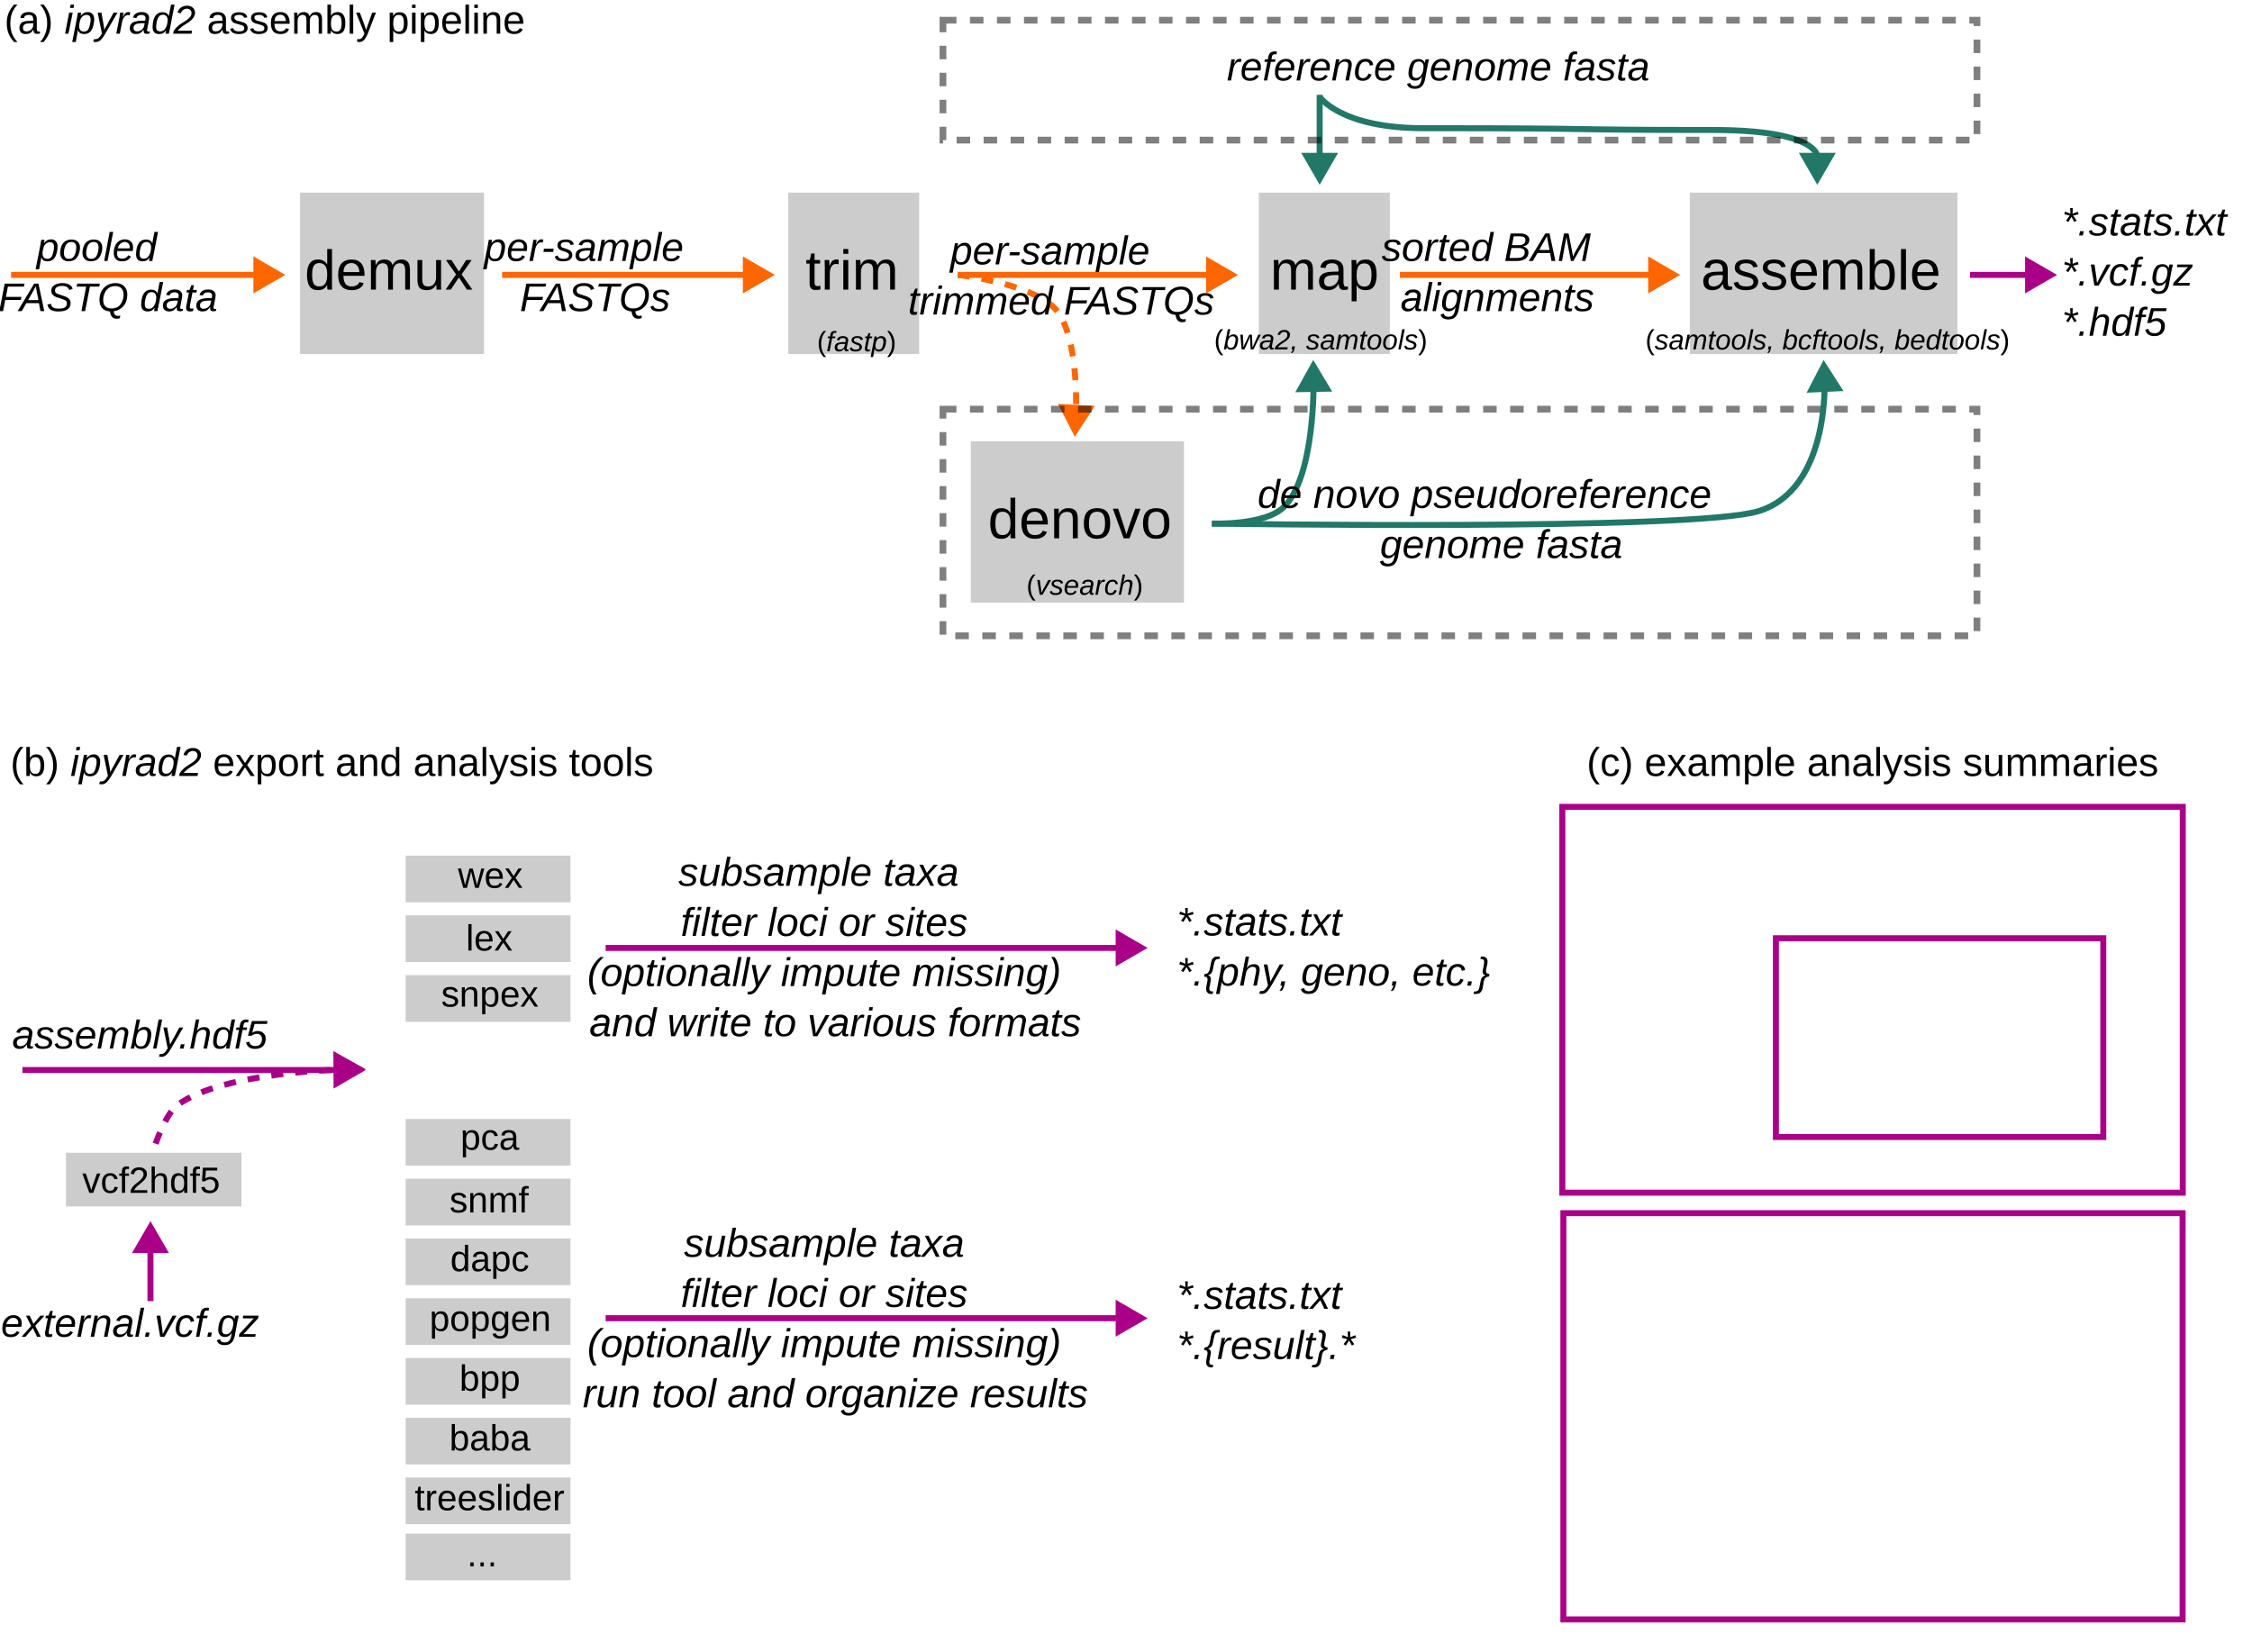
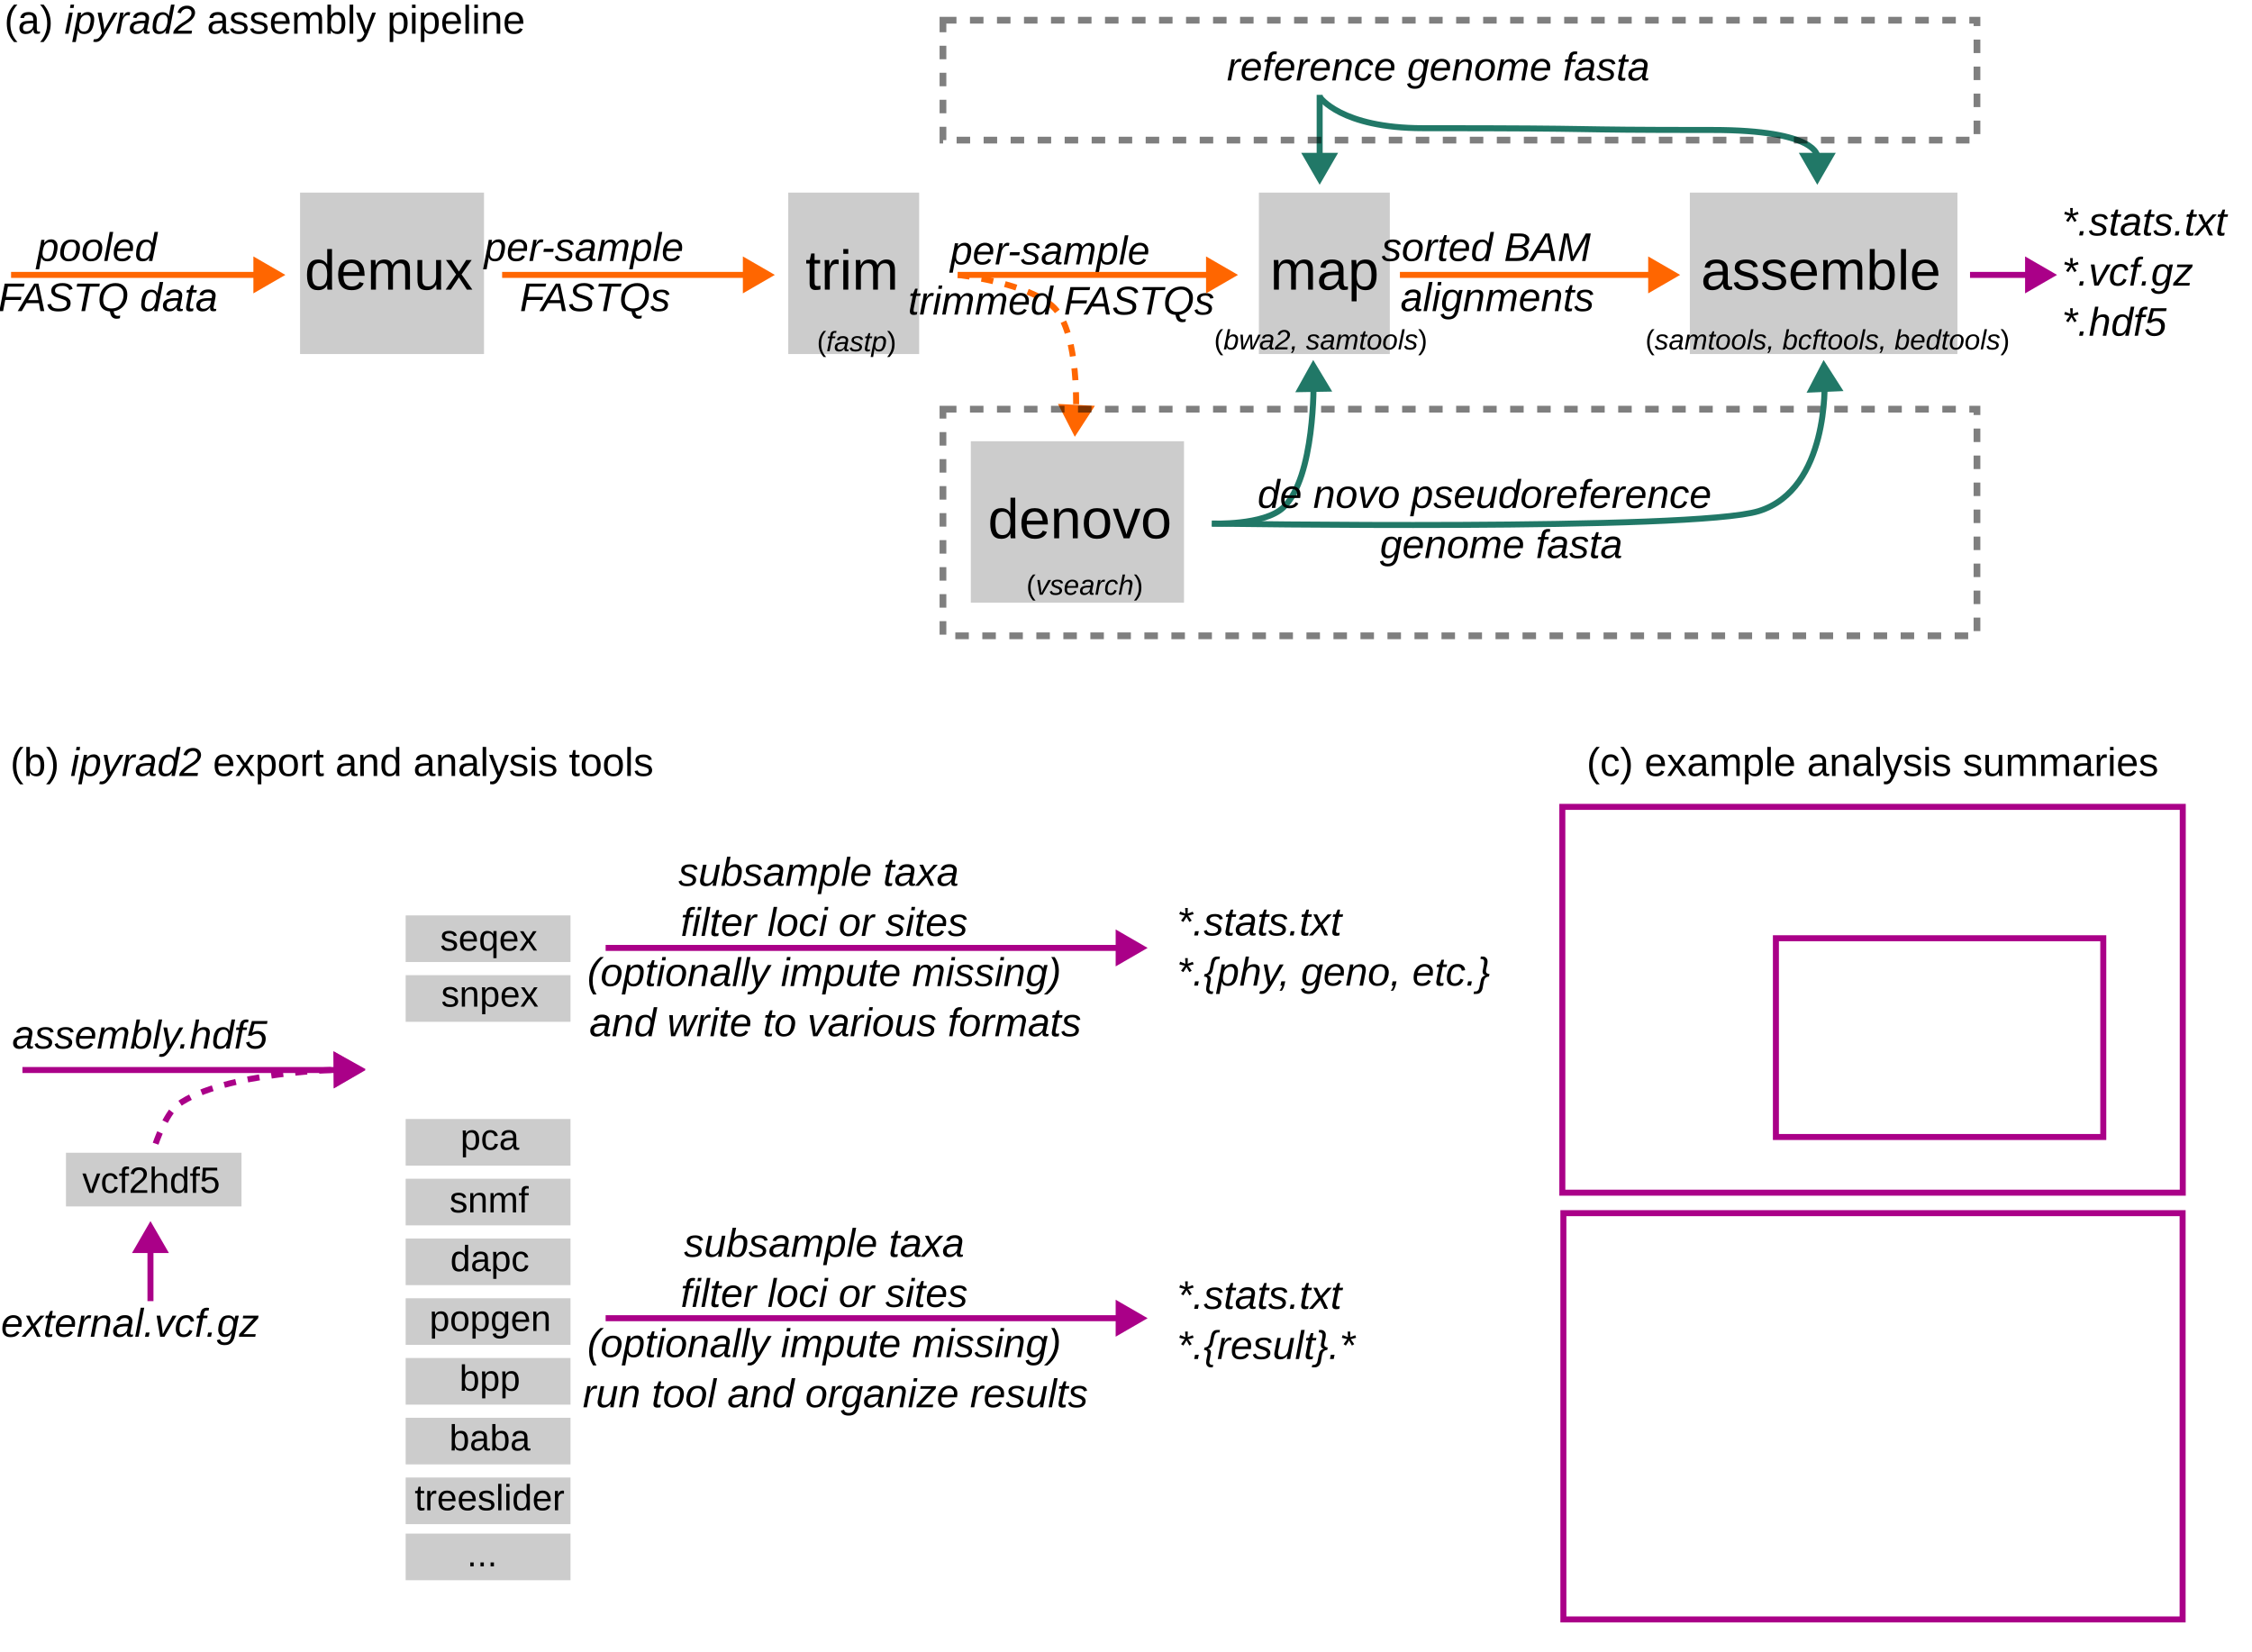
<svg xmlns="http://www.w3.org/2000/svg" width="750" height="550" viewBox="0 0 198.438 145.521" version="1.1" id="svg1">
  <defs id="defs1">
    <marker style="overflow:visible" id="Triangle" refX="0" refY="0" orient="auto-start-reverse" markerWidth="1" markerHeight="1" viewBox="0 0 1 1" preserveAspectRatio="xMidYMid">
      <path transform="scale(0.5)" style="fill:context-stroke;fill-rule:evenodd;stroke:context-stroke;stroke-width:1pt" d="M 5.77,0 -2.88,5 V -5 Z" id="path135" />
    </marker>
  </defs>
  <g id="layer1">
    <rect style="fill:#cccccc;stroke:none;stroke-width:0.061" id="rect12" width="16.206" height="14.225" x="26.442" y="16.972" />
    <text xml:space="preserve" style="font-size:4.939px;font-family:Arial;-inkscape-font-specification:Arial;text-align:start;writing-mode:lr-tb;direction:ltr;text-anchor:start;fill:none;stroke:#000000;stroke-width:0.08" x="26.846" y="25.522" id="text13">
      <tspan id="tspan13" style="font-size:4.939px;fill:#000000;stroke:none;stroke-width:0.08" x="26.846" y="25.522">demux</tspan>
    </text>
    <text xml:space="preserve" style="font-size:3.528px;font-family:Arial;-inkscape-font-specification:Arial;text-align:start;writing-mode:lr-tb;direction:ltr;text-anchor:start;fill:#000000;stroke:#000000;stroke-width:0.794;stroke-dasharray:none" x="11.959" y="22.994" id="text14">
      <tspan id="tspan14" style="font-style:italic;font-size:3.528px;text-align:center;text-anchor:middle;stroke:none;stroke-width:0.794" x="11.959" y="22.994">pooled</tspan>
      <tspan style="font-style:italic;font-size:3.528px;text-align:center;text-anchor:middle;stroke:none;stroke-width:0.794" x="11.959" y="27.412" id="tspan17">FASTQ data</tspan>
    </text>
    <path style="opacity:1;fill:#000000;stroke:#ff6600;stroke-width:0.529;stroke-dasharray:none;marker-end:url(#Triangle)" d="M 0.975,24.224 H 23.266" id="path14" />
    <text xml:space="preserve" style="font-size:3.528px;font-family:Arial;-inkscape-font-specification:Arial;text-align:start;writing-mode:lr-tb;direction:ltr;text-anchor:start;fill:#000000;stroke:#000000;stroke-width:0.794;stroke-dasharray:none" x="54.885" y="22.994" id="text15">
      <tspan id="tspan15" style="font-style:italic;font-size:3.528px;text-align:center;text-anchor:middle;stroke:none;stroke-width:0.794" x="54.885" y="22.994">per-sample</tspan>
      <tspan style="font-style:italic;font-size:3.528px;text-align:center;text-anchor:middle;stroke:none;stroke-width:0.794" x="54.885" y="27.412" id="tspan16">FASTQs</tspan>
    </text>
    <path style="opacity:1;fill:#000000;stroke:#ff6600;stroke-width:0.529;stroke-dasharray:none;marker-end:url(#Triangle)" d="M 44.245,24.224 H 66.397" id="path17" />
    <rect style="fill:#cccccc;stroke:none;stroke-width:0.051" id="rect17" width="11.534" height="14.225" x="69.458" y="16.972" />
    <text xml:space="preserve" style="font-size:4.939px;font-family:Arial;-inkscape-font-specification:Arial;text-align:start;writing-mode:lr-tb;direction:ltr;text-anchor:start;fill:none;stroke:#000000;stroke-width:0.08" x="70.966" y="25.522" id="text18">
      <tspan id="tspan18" style="font-size:4.939px;fill:#000000;stroke:none;stroke-width:0.08" x="70.966" y="25.522">trim</tspan>
    </text>
    <path style="opacity:1;fill:none;stroke:#ff6600;stroke-width:0.529;stroke-dasharray:1.058,1.058;marker-end:url(#Triangle);stroke-dashoffset:0" d="m 84.395,24.224 c 0,0 6.264,0.695 8.472,2.873 2.304,2.274 1.936,9.517 1.936,9.517" id="path23" />
    <text xml:space="preserve" style="font-size:3.528px;font-family:Arial;-inkscape-font-specification:Arial;text-align:start;writing-mode:lr-tb;direction:ltr;text-anchor:start;fill:#000000;stroke:#000000;stroke-width:0.794;stroke-dasharray:none" x="95.959" y="23.297" id="text20">
      <tspan id="tspan19" style="font-style:italic;font-size:3.528px;text-align:center;text-anchor:middle;stroke:none;stroke-width:0.794" x="95.959" y="23.297">per-sample</tspan>
      <tspan style="font-style:italic;font-size:3.528px;text-align:center;text-anchor:middle;stroke:none;stroke-width:0.794" x="95.959" y="27.716" id="tspan20">trimmed FASTQs</tspan>
    </text>
    <path style="opacity:1;fill:#000000;stroke:#ff6600;stroke-width:0.529;stroke-dasharray:none;marker-end:url(#Triangle)" d="M 84.395,24.224 H 107.21" id="path20" />
    <rect style="fill:#cccccc;stroke:none;stroke-width:0.065" id="rect21" width="18.784" height="14.225" x="85.545" y="38.883" />
    <text xml:space="preserve" style="font-size:4.939px;font-family:Arial;-inkscape-font-specification:Arial;text-align:start;writing-mode:lr-tb;direction:ltr;text-anchor:start;fill:none;stroke:#000000;stroke-width:0.08" x="87.053" y="47.433" id="text22">
      <tspan id="tspan22" style="font-size:4.939px;fill:#000000;stroke:none;stroke-width:0.08" x="87.053" y="47.433">denovo</tspan>
    </text>
    <rect style="fill:#cccccc;stroke:none;stroke-width:0.051" id="rect22" width="11.534" height="14.225" x="110.93" y="16.972" />
    <text xml:space="preserve" style="font-size:4.939px;font-family:Arial;-inkscape-font-specification:Arial;text-align:start;writing-mode:lr-tb;direction:ltr;text-anchor:start;fill:none;stroke:#000000;stroke-width:0.08" x="111.91" y="25.522" id="text23">
      <tspan id="tspan23" style="font-size:4.939px;fill:#000000;stroke:none;stroke-width:0.08" x="111.91" y="25.522">map</tspan>
    </text>
    <path style="opacity:1;fill:none;stroke:#217867;stroke-width:0.529;stroke-dasharray:none;marker-end:url(#Triangle)" d="m 106.789,46.135 c 0,0 4.597,0.189 6.298,-1.42 2.808,-2.655 2.661,-11.118 2.661,-11.118" id="path25" />
    <text xml:space="preserve" style="font-size:3.528px;font-family:Arial;-inkscape-font-specification:Arial;text-align:start;writing-mode:lr-tb;direction:ltr;text-anchor:start;fill:#000000;stroke:#000000;stroke-width:0.794;stroke-dasharray:none" x="134.734" y="44.757" id="text25">
      <tspan style="font-style:italic;font-size:3.528px;text-align:center;text-anchor:middle;stroke:none;stroke-width:0.794" x="134.734" y="44.757" id="tspan27">de novo pseudoreference </tspan>
      <tspan style="font-style:italic;font-size:3.528px;text-align:center;text-anchor:middle;stroke:none;stroke-width:0.794" x="134.734" y="49.175" id="tspan32">genome fasta</tspan>
    </text>
    <rect style="opacity:0.5;fill:none;stroke:#000000;stroke-width:0.595;stroke-dasharray:1.19, 1.19;stroke-dashoffset:0" id="rect27" width="91.114" height="19.971" x="83.09" y="36.056" />
    <path style="opacity:1;fill:#000000;stroke:#217867;stroke-width:0.529;stroke-dasharray:none;marker-end:url(#Triangle)" d="M 116.284,8.358 V 14.403" id="path27" />
    <text xml:space="preserve" style="font-size:3.528px;font-family:Arial;-inkscape-font-specification:Arial;text-align:start;writing-mode:lr-tb;direction:ltr;text-anchor:start;fill:#000000;stroke:#000000;stroke-width:0.794;stroke-dasharray:none" x="129.184" y="7.089" id="text30">
      <tspan style="font-style:italic;font-size:3.528px;text-align:center;text-anchor:middle;stroke:none;stroke-width:0.794" x="129.184" y="7.089" id="tspan30">reference genome fasta</tspan>
    </text>
    <path style="opacity:1;fill:#000000;stroke:#ff6600;stroke-width:0.529;stroke-dasharray:none;marker-end:url(#Triangle)" d="m 123.355,24.224 h 22.815" id="path33" />
    <text xml:space="preserve" style="font-size:3.528px;font-family:Arial;-inkscape-font-specification:Arial;text-align:start;writing-mode:lr-tb;direction:ltr;text-anchor:start;fill:#000000;stroke:#000000;stroke-width:0.794;stroke-dasharray:none" x="134.391" y="22.994" id="text34">
      <tspan style="font-style:italic;font-size:3.528px;text-align:center;text-anchor:middle;stroke:none;stroke-width:0.794" x="134.391" y="22.994" id="tspan34">sorted BAM</tspan>
      <tspan style="font-style:italic;font-size:3.528px;text-align:center;text-anchor:middle;stroke:none;stroke-width:0.794" x="134.391" y="27.412" id="tspan35">alignments</tspan>
    </text>
    <rect style="fill:#cccccc;stroke:none;stroke-width:0.051" id="rect35" width="23.579" height="14.225" x="148.903" y="16.972" />
    <text xml:space="preserve" style="font-size:4.939px;font-family:Arial;-inkscape-font-specification:Arial;text-align:start;writing-mode:lr-tb;direction:ltr;text-anchor:start;fill:none;stroke:#000000;stroke-width:0.08" x="149.882" y="25.522" id="text36">
      <tspan id="tspan36" style="font-size:4.939px;fill:#000000;stroke:none;stroke-width:0.08" x="149.882" y="25.522">assemble</tspan>
    </text>
    <path style="opacity:1;fill:none;stroke:#217867;stroke-width:0.529;stroke-dasharray:none;marker-end:url(#Triangle)" d="m 106.789,46.135 c 0,0 42.446,0.681 48.188,-1.098 6.22,-1.927 5.796,-11.44 5.796,-11.44" id="path38" />
    <path style="opacity:1;fill:none;stroke:#217867;stroke-width:0.529;stroke-dasharray:none;marker-end:url(#Triangle)" d="m 116.284,8.536 c 0,0 1.842,2.76 9.111,2.76 17.459,0 11.095,0.157 25.507,0.157 9.287,0 9.232,2.317 9.232,2.317 v 0.634" id="path39" />
    <path style="opacity:1;fill:#000000;stroke:#aa0088;stroke-width:0.529;stroke-dasharray:none;marker-end:url(#Triangle)" d="m 173.591,24.224 h 5.79" id="path40" />
    <text xml:space="preserve" style="font-size:3.528px;font-family:Arial;-inkscape-font-specification:Arial;text-align:start;writing-mode:lr-tb;direction:ltr;text-anchor:start;fill:#000000;stroke:#000000;stroke-width:0.794;stroke-dasharray:none" x="181.692" y="20.749" id="text41">
      <tspan style="font-style:italic;font-size:3.528px;text-align:start;text-anchor:start;stroke:none;stroke-width:0.794" x="181.692" y="20.749" id="tspan42">*.stats.txt</tspan>
      <tspan style="font-style:italic;font-size:3.528px;text-align:start;text-anchor:start;stroke:none;stroke-width:0.794" x="181.692" y="25.167" id="tspan44">*.vcf.gz</tspan>
      <tspan style="font-style:italic;font-size:3.528px;text-align:start;text-anchor:start;stroke:none;stroke-width:0.794" x="181.692" y="29.585" id="tspan43">*.hdf5</tspan>
    </text>
    <text xml:space="preserve" style="font-size:3.528px;font-family:Arial;-inkscape-font-specification:Arial;text-align:start;writing-mode:lr-tb;direction:ltr;text-anchor:start;opacity:1;fill:none;stroke:#1a1a1a;stroke-width:0.529;stroke-dasharray:1.309, 1.309;stroke-dashoffset:0" x="0.38" y="2.967" id="text45">
      <tspan id="tspan45" style="fill:#000000;stroke:none;stroke-width:0.529" x="0.38" y="2.967">(a) <tspan style="font-style:italic" id="tspan46">ipyrad2</tspan> assembly pipeline</tspan>
    </text>
    <text xml:space="preserve" style="font-size:3.528px;font-family:Arial;-inkscape-font-specification:Arial;text-align:start;writing-mode:lr-tb;direction:ltr;text-anchor:start;opacity:1;fill:none;stroke:#1a1a1a;stroke-width:0.529;stroke-dasharray:1.309, 1.309;stroke-dashoffset:0" x="0.909" y="68.379" id="text48">
      <tspan id="tspan48" style="fill:#000000;stroke:none;stroke-width:0.529" x="0.909" y="68.379">(b) <tspan style="font-style:italic" id="tspan47">ipyrad2</tspan> export and analysis tools</tspan>
    </text>
-     <g id="g89" transform="translate(-3.3333333e-8,10.05417)">
-       <rect style="fill:#cccccc;stroke:none;stroke-width:0.031" id="rect48" width="14.525" height="4.11" x="35.746" y="65.345" />
-       <text xml:space="preserve" style="font-size:3.214px;font-family:Arial;-inkscape-font-specification:Arial;text-align:start;writing-mode:lr-tb;direction:ltr;text-anchor:start;fill:none;stroke:#000000;stroke-width:0.052" x="40.346" y="68.183" id="text49">
-         <tspan style="font-size:3.214px;fill:#000000;stroke:none;stroke-width:0.052" x="40.346" y="68.183" id="tspan53">wex</tspan>
-       </text>
-     </g>
    <text xml:space="preserve" style="font-size:3.528px;font-family:Arial;-inkscape-font-specification:Arial;text-align:start;writing-mode:lr-tb;direction:ltr;text-anchor:start;fill:#000000;stroke:#000000;stroke-width:0.794;stroke-dasharray:none" x="14.771" y="92.396" id="text51">
      <tspan style="font-style:italic;font-size:3.528px;text-align:center;text-anchor:middle;stroke:none;stroke-width:0.794" x="14.771" y="92.396" id="tspan51">assembly.hdf5</tspan>
    </text>
    <path style="opacity:1;fill:#000000;stroke:#aa0088;stroke-width:0.529;stroke-dasharray:none;marker-end:url(#Triangle)" d="M 1.976,94.29 H 30.341" id="path51" />
    <rect style="fill:#cccccc;stroke:none;stroke-width:0.034" id="rect58" width="15.465" height="4.731" x="5.814" y="101.58" />
    <path style="opacity:1;fill:none;stroke:#aa0088;stroke-width:0.529;stroke-dasharray:1.058, 1.058;stroke-dashoffset:0;marker-end:url(#Triangle)" d="m 13.714,100.779 c 0,0 0.888,-2.647 1.947,-3.421 4.039,-2.952 14.681,-3.115 14.681,-3.115" id="path58" />
    <text xml:space="preserve" style="font-size:3.528px;font-family:Arial;-inkscape-font-specification:Arial;text-align:start;writing-mode:lr-tb;direction:ltr;text-anchor:start;fill:#000000;stroke:#000000;stroke-width:0.794;stroke-dasharray:none" x="13.909" y="117.795" id="text58">
      <tspan style="font-style:italic;font-size:3.528px;text-align:center;text-anchor:middle;stroke:none;stroke-width:0.794" x="13.909" y="117.795" id="tspan58">external.vcf.gz</tspan>
    </text>
    <path style="opacity:1;fill:#000000;stroke:#aa0088;stroke-width:0.529;stroke-dasharray:none;marker-end:url(#Triangle)" d="m 13.258,114.654 v -5.174" id="path59" />
    <g id="g88" transform="translate(-3.3333333e-8,10.40772)">
      <rect style="fill:#cccccc;stroke:none;stroke-width:0.031" id="rect59" width="14.525" height="4.11" x="35.746" y="70.257" />
-       <text xml:space="preserve" style="font-size:3.214px;font-family:Arial;-inkscape-font-specification:Arial;text-align:start;writing-mode:lr-tb;direction:ltr;text-anchor:start;fill:none;stroke:#000000;stroke-width:0.052" x="41.051" y="73.353" id="text63">
-         <tspan style="font-size:3.214px;fill:#000000;stroke:none;stroke-width:0.052" x="41.051" y="73.353" id="tspan63">lex</tspan>
+       <text xml:space="preserve" style="font-size:3.214px;font-family:Arial;-inkscape-font-specification:Arial;text-align:start;writing-mode:lr-tb;direction:ltr;text-anchor:start;fill:none;stroke:#000000;stroke-width:0.052" x="38.78" y="73.353" id="text63">
+         <tspan style="font-size:3.214px;fill:#000000;stroke:none;stroke-width:0.052" x="38.78" y="73.353" id="tspan63">seqex</tspan>
      </text>
    </g>
    <g id="g87" transform="translate(-3.3333333e-8,10.76126)">
      <rect style="fill:#cccccc;stroke:none;stroke-width:0.031" id="rect60" width="14.525" height="4.11" x="35.746" y="75.169" />
      <text xml:space="preserve" style="font-size:3.214px;font-family:Arial;-inkscape-font-specification:Arial;text-align:start;writing-mode:lr-tb;direction:ltr;text-anchor:start;fill:none;stroke:#000000;stroke-width:0.052" x="38.871" y="77.942" id="text64">
        <tspan style="font-size:3.214px;fill:#000000;stroke:none;stroke-width:0.052" x="38.871" y="77.942" id="tspan64">snpex</tspan>
      </text>
    </g>
    <g id="g86" transform="translate(-3.3333333e-8,16.40648)">
      <rect style="fill:#cccccc;stroke:none;stroke-width:0.031" id="rect61" width="14.525" height="4.11" x="35.746" y="82.198" />
      <text xml:space="preserve" style="font-size:3.214px;font-family:Arial;-inkscape-font-specification:Arial;text-align:start;writing-mode:lr-tb;direction:ltr;text-anchor:start;fill:none;stroke:#000000;stroke-width:0.052" x="40.568" y="84.908" id="text65">
        <tspan style="font-size:3.214px;fill:#000000;stroke:none;stroke-width:0.052" x="40.568" y="84.908" id="tspan65">pca</tspan>
      </text>
    </g>
    <g id="g85" transform="translate(-3.3333333e-8,16.76003)">
      <rect style="fill:#cccccc;stroke:none;stroke-width:0.031" id="rect62" width="14.525" height="4.11" x="35.746" y="87.11" />
      <text xml:space="preserve" style="font-size:3.214px;font-family:Arial;-inkscape-font-specification:Arial;text-align:start;writing-mode:lr-tb;direction:ltr;text-anchor:start;fill:none;stroke:#000000;stroke-width:0.052" x="39.609" y="90.079" id="text66">
        <tspan style="font-size:3.214px;fill:#000000;stroke:none;stroke-width:0.052" x="39.609" y="90.079" id="tspan66">snmf</tspan>
      </text>
    </g>
    <g id="g84" transform="translate(-3.3333333e-8,17.11357)">
      <rect style="fill:#cccccc;stroke:none;stroke-width:0.031" id="rect63" width="14.525" height="4.11" x="35.746" y="92.022" />
      <text xml:space="preserve" style="font-size:3.214px;font-family:Arial;-inkscape-font-specification:Arial;text-align:start;writing-mode:lr-tb;direction:ltr;text-anchor:start;fill:none;stroke:#000000;stroke-width:0.052" x="39.672" y="94.905" id="text67">
        <tspan style="font-size:3.214px;fill:#000000;stroke:none;stroke-width:0.052" x="39.672" y="94.905" id="tspan67">dapc</tspan>
      </text>
    </g>
    <g id="g83" transform="translate(-3.3333333e-8,17.44567)">
      <rect style="fill:#cccccc;stroke:none;stroke-width:0.031" id="rect67" width="14.525" height="4.11" x="35.746" y="96.956" />
      <text xml:space="preserve" style="font-size:3.214px;font-family:Arial;-inkscape-font-specification:Arial;text-align:start;writing-mode:lr-tb;direction:ltr;text-anchor:start;fill:none;stroke:#000000;stroke-width:0.052" x="37.839" y="99.839" id="text68">
        <tspan style="font-size:3.214px;fill:#000000;stroke:none;stroke-width:0.052" x="37.839" y="99.839" id="tspan68">popgen</tspan>
      </text>
    </g>
    <g id="g82" transform="translate(-3.3333333e-8,17.13428)">
      <rect style="fill:#cccccc;stroke:none;stroke-width:0.031" id="rect68" width="14.525" height="4.11" x="35.746" y="102.533" />
      <text xml:space="preserve" style="font-size:3.214px;font-family:Arial;-inkscape-font-specification:Arial;text-align:start;writing-mode:lr-tb;direction:ltr;text-anchor:start;fill:none;stroke:#000000;stroke-width:0.052" x="40.475" y="105.416" id="text69">
        <tspan style="font-size:3.214px;fill:#000000;stroke:none;stroke-width:0.052" x="40.475" y="105.416" id="tspan69">bpp</tspan>
      </text>
    </g>
    <g id="g81" transform="translate(-3.3333333e-8,17.14462)">
      <rect style="fill:#cccccc;stroke:none;stroke-width:0.031" id="rect69" width="14.525" height="4.11" x="35.746" y="107.788" />
      <text xml:space="preserve" style="font-size:3.214px;font-family:Arial;-inkscape-font-specification:Arial;text-align:start;writing-mode:lr-tb;direction:ltr;text-anchor:start;fill:none;stroke:#000000;stroke-width:0.052" x="39.585" y="110.671" id="text70">
        <tspan style="font-size:3.214px;fill:#000000;stroke:none;stroke-width:0.052" x="39.585" y="110.671" id="tspan70">baba</tspan>
      </text>
    </g>
    <g id="g80" transform="translate(-3.3333333e-8,17.46251)">
      <rect style="fill:#cccccc;stroke:none;stroke-width:0.031" id="rect70" width="14.525" height="4.11" x="35.746" y="112.736" />
      <text xml:space="preserve" style="font-size:3.214px;font-family:Arial;-inkscape-font-specification:Arial;text-align:start;writing-mode:lr-tb;direction:ltr;text-anchor:start;fill:none;stroke:#000000;stroke-width:0.052" x="36.537" y="115.619" id="text71">
        <tspan style="font-size:3.214px;fill:#000000;stroke:none;stroke-width:0.052" x="36.537" y="115.619" id="tspan71">treeslider</tspan>
      </text>
    </g>
    <text xml:space="preserve" style="font-size:3.214px;font-family:Arial;-inkscape-font-specification:Arial;text-align:start;writing-mode:lr-tb;direction:ltr;text-anchor:start;fill:none;stroke:#000000;stroke-width:0.052" x="7.247" y="105.112" id="text80">
      <tspan style="font-size:3.214px;fill:#000000;stroke:none;stroke-width:0.052" x="7.247" y="105.112" id="tspan80">vcf2hdf5</tspan>
    </text>
    <text xml:space="preserve" style="font-size:3.528px;font-family:Arial;-inkscape-font-specification:Arial;text-align:start;writing-mode:lr-tb;direction:ltr;text-anchor:start;fill:#000000;stroke:#000000;stroke-width:0.794;stroke-dasharray:none" x="76.054" y="110.75" id="text92">
      <tspan style="font-style:italic;font-size:3.528px;text-align:center;text-anchor:middle;stroke:none;stroke-width:0.794" x="76.054" y="110.75" id="tspan94">subsample taxa</tspan>
      <tspan style="font-style:italic;font-size:3.528px;text-align:center;text-anchor:middle;stroke:none;stroke-width:0.794" x="76.054" y="115.168" id="tspan105">filter loci or sites</tspan>
      <tspan style="font-style:italic;font-size:3.528px;text-align:center;text-anchor:middle;stroke:none;stroke-width:0.794" x="76.054" y="119.587" id="tspan95">(optionally impute missing)</tspan>
      <tspan style="font-style:italic;font-size:3.528px;text-align:center;text-anchor:middle;stroke:none;stroke-width:0.794" x="76.054" y="124.005" id="tspan97">run tool and organize results</tspan>
    </text>
    <path style="opacity:1;fill:#000000;stroke:#aa0088;stroke-width:0.529;stroke-dasharray:none;marker-end:url(#Triangle)" d="M 53.366,116.16 H 99.246" id="path92" />
    <text xml:space="preserve" style="font-size:3.528px;font-family:Arial;-inkscape-font-specification:Arial;text-align:start;writing-mode:lr-tb;direction:ltr;text-anchor:start;fill:#000000;stroke:#000000;stroke-width:0.794;stroke-dasharray:none" x="76.054" y="78.056" id="text101">
      <tspan style="font-style:italic;font-size:3.528px;text-align:center;text-anchor:middle;stroke:none;stroke-width:0.794" x="76.054" y="78.056" id="tspan98">subsample taxa </tspan>
      <tspan style="font-style:italic;font-size:3.528px;text-align:center;text-anchor:middle;stroke:none;stroke-width:0.794" x="76.054" y="82.474" id="tspan103">filter loci or sites</tspan>
      <tspan style="font-style:italic;font-size:3.528px;text-align:center;text-anchor:middle;stroke:none;stroke-width:0.794" x="76.054" y="86.892" id="tspan99">(optionally impute missing)</tspan>
      <tspan style="font-style:italic;font-size:3.528px;text-align:center;text-anchor:middle;stroke:none;stroke-width:0.794" x="76.054" y="91.311" id="tspan101">and write to various formats</tspan>
    </text>
    <path style="opacity:1;fill:#000000;stroke:#aa0088;stroke-width:0.529;stroke-dasharray:none;marker-end:url(#Triangle)" d="M 53.366,83.53 H 99.246" id="path101" />
    <text xml:space="preserve" style="font-size:3.528px;font-family:Arial;-inkscape-font-specification:Arial;text-align:start;writing-mode:lr-tb;direction:ltr;text-anchor:start;fill:#000000;stroke:#000000;stroke-width:0.794;stroke-dasharray:none" x="103.712" y="115.336" id="text108">
      <tspan style="font-style:italic;font-size:3.528px;text-align:start;text-anchor:start;stroke:none;stroke-width:0.794" x="103.712" y="115.336" id="tspan106">*.stats.txt</tspan>
      <tspan style="font-style:italic;font-size:3.528px;text-align:start;text-anchor:start;stroke:none;stroke-width:0.794" x="103.712" y="119.755" id="tspan108">*.{result}.*</tspan>
    </text>
    <text xml:space="preserve" style="font-size:3.528px;font-family:Arial;-inkscape-font-specification:Arial;text-align:start;writing-mode:lr-tb;direction:ltr;text-anchor:start;fill:#000000;stroke:#000000;stroke-width:0.794;stroke-dasharray:none" x="103.712" y="82.432" id="text110">
      <tspan style="font-style:italic;font-size:3.528px;text-align:start;text-anchor:start;stroke:none;stroke-width:0.794" x="103.712" y="82.432" id="tspan109">*.stats.txt</tspan>
      <tspan style="font-style:italic;font-size:3.528px;text-align:start;text-anchor:start;stroke:none;stroke-width:0.794" x="103.712" y="86.851" id="tspan110">*.{phy, geno, etc.}</tspan>
    </text>
    <g id="g111" transform="translate(-3.3333333e-8,22.40505)">
      <rect style="fill:#cccccc;stroke:none;stroke-width:0.031" id="rect110" width="14.525" height="4.11" x="35.746" y="112.736" />
      <text xml:space="preserve" style="font-size:3.214px;font-family:Arial;-inkscape-font-specification:Arial;text-align:start;writing-mode:lr-tb;direction:ltr;text-anchor:start;fill:none;stroke:#000000;stroke-width:0.052" x="41.146" y="115.619" id="text111">
        <tspan style="font-size:3.214px;fill:#000000;stroke:none;stroke-width:0.052" x="41.146" y="115.619" id="tspan111">...</tspan>
      </text>
    </g>
-     <g id="g112" transform="translate(-37.1258,111.9423)">
-       <rect style="fill:#cccccc;stroke:none;stroke-width:0.031" id="rect111" width="14.525" height="4.11" x="35.746" y="65.345" />
-       <text xml:space="preserve" style="font-size:3.214px;font-family:Arial;-inkscape-font-specification:Arial;text-align:start;writing-mode:lr-tb;direction:ltr;text-anchor:start;fill:none;stroke:#000000;stroke-width:0.052" x="40.346" y="68.183" id="text112">
-         <tspan style="font-size:3.214px;fill:#000000;stroke:none;stroke-width:0.052" x="40.346" y="68.183" id="tspan112">wex</tspan>
-       </text>
-     </g>
    <text xml:space="preserve" style="font-size:3.528px;font-family:Arial;-inkscape-font-specification:Arial;text-align:start;writing-mode:lr-tb;direction:ltr;text-anchor:start;fill:#000000;stroke:#000000;stroke-width:0.794;stroke-dasharray:none" x="88.571" y="156.212" id="text113">
      <tspan style="font-style:italic;font-size:3.528px;text-align:center;text-anchor:middle;stroke:none;stroke-width:0.794" x="88.571" y="156.212" id="tspan113">assembly.hdf5</tspan>
    </text>
    <path style="opacity:1;fill:#000000;stroke:#aa0088;stroke-width:0.529;stroke-dasharray:none;marker-end:url(#Triangle)" d="M 27.1,159.978 H 55.465" id="path113" />
    <rect style="fill:#cccccc;stroke:none;stroke-width:0.034" id="rect113" width="15.465" height="4.731" x="59.02" y="157.205" />
    <path style="opacity:1;fill:none;stroke:#aa0088;stroke-width:0.529;stroke-dasharray:none;marker-end:url(#Triangle)" d="m 74.589,158.923 c 0,0 5.962,-0.182 10.254,1.192 3.833,1.227 3.783,6.63 3.783,6.63" id="path114" />
    <text xml:space="preserve" style="font-size:3.528px;font-family:Arial;-inkscape-font-specification:Arial;text-align:start;writing-mode:lr-tb;direction:ltr;text-anchor:start;fill:#000000;stroke:#000000;stroke-width:0.794;stroke-dasharray:none" x="36.458" y="160.549" id="text114">
      <tspan style="font-style:italic;font-size:3.528px;text-align:center;text-anchor:middle;stroke:none;stroke-width:0.794" x="36.458" y="160.549" id="tspan114">external.vcf.gz</tspan>
    </text>
    <path style="opacity:1;fill:#000000;stroke:#aa0088;stroke-width:0.529;stroke-dasharray:none;marker-end:url(#Triangle)" d="m 21.532,170.513 v -5.174" id="path115" />
    <g id="g115" transform="translate(-20.74432,106.9133)">
      <rect style="fill:#cccccc;stroke:none;stroke-width:0.031" id="rect115" width="14.525" height="4.11" x="35.746" y="70.257" />
-       <text xml:space="preserve" style="font-size:3.214px;font-family:Arial;-inkscape-font-specification:Arial;text-align:start;writing-mode:lr-tb;direction:ltr;text-anchor:start;fill:none;stroke:#000000;stroke-width:0.052" x="41.051" y="73.353" id="text115">
-         <tspan style="font-size:3.214px;fill:#000000;stroke:none;stroke-width:0.052" x="41.051" y="73.353" id="tspan115">lex</tspan>
+       <text xml:space="preserve" style="font-size:3.214px;font-family:Arial;-inkscape-font-specification:Arial;text-align:start;writing-mode:lr-tb;direction:ltr;text-anchor:start;fill:none;stroke:#000000;stroke-width:0.052" x="38.78" y="73.353" id="text115">
+         <tspan style="font-size:3.214px;fill:#000000;stroke:none;stroke-width:0.052" x="38.78" y="73.353" id="tspan115">seqex</tspan>
      </text>
    </g>
    <g id="g116" transform="translate(-5.064908,102.1184)">
      <rect style="fill:#cccccc;stroke:none;stroke-width:0.031" id="rect116" width="14.525" height="4.11" x="35.746" y="75.169" />
      <text xml:space="preserve" style="font-size:3.214px;font-family:Arial;-inkscape-font-specification:Arial;text-align:start;writing-mode:lr-tb;direction:ltr;text-anchor:start;fill:none;stroke:#000000;stroke-width:0.052" x="38.871" y="77.942" id="text116">
        <tspan style="font-size:3.214px;fill:#000000;stroke:none;stroke-width:0.052" x="38.871" y="77.942" id="tspan116">snpex</tspan>
      </text>
    </g>
    <g id="g117" transform="translate(26.52794,95.05487)">
      <rect style="fill:#cccccc;stroke:none;stroke-width:0.031" id="rect117" width="14.525" height="4.11" x="35.746" y="82.198" />
      <text xml:space="preserve" style="font-size:3.214px;font-family:Arial;-inkscape-font-specification:Arial;text-align:start;writing-mode:lr-tb;direction:ltr;text-anchor:start;fill:none;stroke:#000000;stroke-width:0.052" x="40.568" y="84.908" id="text117">
        <tspan style="font-size:3.214px;fill:#000000;stroke:none;stroke-width:0.052" x="40.568" y="84.908" id="tspan117">pca</tspan>
      </text>
    </g>
    <g id="g118" transform="translate(45.02136,90.14276)">
      <rect style="fill:#cccccc;stroke:none;stroke-width:0.031" id="rect118" width="14.525" height="4.11" x="35.746" y="87.11" />
      <text xml:space="preserve" style="font-size:3.214px;font-family:Arial;-inkscape-font-specification:Arial;text-align:start;writing-mode:lr-tb;direction:ltr;text-anchor:start;fill:none;stroke:#000000;stroke-width:0.052" x="39.609" y="90.079" id="text118">
        <tspan style="font-size:3.214px;fill:#000000;stroke:none;stroke-width:0.052" x="39.609" y="90.079" id="tspan118">snmf</tspan>
      </text>
    </g>
    <g id="g119" transform="translate(63.51477,85.23065)">
      <rect style="fill:#cccccc;stroke:none;stroke-width:0.031" id="rect119" width="14.525" height="4.11" x="35.746" y="92.022" />
      <text xml:space="preserve" style="font-size:3.214px;font-family:Arial;-inkscape-font-specification:Arial;text-align:start;writing-mode:lr-tb;direction:ltr;text-anchor:start;fill:none;stroke:#000000;stroke-width:0.052" x="39.672" y="94.905" id="text119">
        <tspan style="font-size:3.214px;fill:#000000;stroke:none;stroke-width:0.052" x="39.672" y="94.905" id="tspan119">dapc</tspan>
      </text>
    </g>
    <g id="g120" transform="translate(82.00819,80.2971)">
      <rect style="fill:#cccccc;stroke:none;stroke-width:0.031" id="rect120" width="14.525" height="4.11" x="35.746" y="96.956" />
      <text xml:space="preserve" style="font-size:3.214px;font-family:Arial;-inkscape-font-specification:Arial;text-align:start;writing-mode:lr-tb;direction:ltr;text-anchor:start;fill:none;stroke:#000000;stroke-width:0.052" x="37.839" y="99.839" id="text120">
        <tspan style="font-size:3.214px;fill:#000000;stroke:none;stroke-width:0.052" x="37.839" y="99.839" id="tspan120">popgen</tspan>
      </text>
    </g>
    <g id="g121" transform="translate(100.5016,74.72005)">
      <rect style="fill:#cccccc;stroke:none;stroke-width:0.031" id="rect121" width="14.525" height="4.11" x="35.746" y="102.533" />
      <text xml:space="preserve" style="font-size:3.214px;font-family:Arial;-inkscape-font-specification:Arial;text-align:start;writing-mode:lr-tb;direction:ltr;text-anchor:start;fill:none;stroke:#000000;stroke-width:0.052" x="40.475" y="105.416" id="text121">
        <tspan style="font-size:3.214px;fill:#000000;stroke:none;stroke-width:0.052" x="40.475" y="105.416" id="tspan121">bpp</tspan>
      </text>
    </g>
    <g id="g122" transform="translate(118.995,69.46474)">
      <rect style="fill:#cccccc;stroke:none;stroke-width:0.031" id="rect122" width="14.525" height="4.11" x="35.746" y="107.788" />
      <text xml:space="preserve" style="font-size:3.214px;font-family:Arial;-inkscape-font-specification:Arial;text-align:start;writing-mode:lr-tb;direction:ltr;text-anchor:start;fill:none;stroke:#000000;stroke-width:0.052" x="39.585" y="110.671" id="text122">
        <tspan style="font-size:3.214px;fill:#000000;stroke:none;stroke-width:0.052" x="39.585" y="110.671" id="tspan122">baba</tspan>
      </text>
    </g>
    <g id="g123" transform="translate(137.4884,64.51697)">
      <rect style="fill:#cccccc;stroke:none;stroke-width:0.031" id="rect123" width="14.525" height="4.11" x="35.746" y="112.736" />
      <text xml:space="preserve" style="font-size:3.214px;font-family:Arial;-inkscape-font-specification:Arial;text-align:start;writing-mode:lr-tb;direction:ltr;text-anchor:start;fill:none;stroke:#000000;stroke-width:0.052" x="36.537" y="115.619" id="text123">
        <tspan style="font-size:3.214px;fill:#000000;stroke:none;stroke-width:0.052" x="36.537" y="115.619" id="tspan123">treeslider</tspan>
      </text>
    </g>
    <text xml:space="preserve" style="font-size:3.214px;font-family:Arial;-inkscape-font-specification:Arial;text-align:start;writing-mode:lr-tb;direction:ltr;text-anchor:start;fill:none;stroke:#000000;stroke-width:0.052" x="60.453" y="160.737" id="text124">
      <tspan style="font-size:3.214px;fill:#000000;stroke:none;stroke-width:0.052" x="60.453" y="160.737" id="tspan124">vcf2hdf5</tspan>
    </text>
    <text xml:space="preserve" style="font-size:3.528px;font-family:Arial;-inkscape-font-specification:Arial;text-align:start;writing-mode:lr-tb;direction:ltr;text-anchor:start;fill:#000000;stroke:#000000;stroke-width:0.794;stroke-dasharray:none" x="124.814" y="225.4" id="text128">
      <tspan style="font-style:italic;font-size:3.528px;text-align:center;text-anchor:middle;stroke:none;stroke-width:0.794" x="124.814" y="225.4" id="tspan125">subsample taxa</tspan>
      <tspan style="font-style:italic;font-size:3.528px;text-align:center;text-anchor:middle;stroke:none;stroke-width:0.794" x="124.814" y="229.818" id="tspan126">filter loci or sites</tspan>
      <tspan style="font-style:italic;font-size:3.528px;text-align:center;text-anchor:middle;stroke:none;stroke-width:0.794" x="124.814" y="234.237" id="tspan127">(optionally impute missing)</tspan>
      <tspan style="font-style:italic;font-size:3.528px;text-align:center;text-anchor:middle;stroke:none;stroke-width:0.794" x="124.814" y="238.655" id="tspan128">run tool and organize results</tspan>
    </text>
    <path style="opacity:1;fill:#000000;stroke:#aa0088;stroke-width:0.529;stroke-dasharray:none;marker-end:url(#Triangle)" d="m 102.126,231.132 h 45.88" id="path128" />
    <text xml:space="preserve" style="font-size:3.528px;font-family:Arial;-inkscape-font-specification:Arial;text-align:start;writing-mode:lr-tb;direction:ltr;text-anchor:start;fill:#000000;stroke:#000000;stroke-width:0.794;stroke-dasharray:none" x="124.814" y="197.004" id="text132">
      <tspan style="font-style:italic;font-size:3.528px;text-align:center;text-anchor:middle;stroke:none;stroke-width:0.794" x="124.814" y="197.004" id="tspan129">subsample taxa </tspan>
      <tspan style="font-style:italic;font-size:3.528px;text-align:center;text-anchor:middle;stroke:none;stroke-width:0.794" x="124.814" y="201.422" id="tspan130">filter loci or sites</tspan>
      <tspan style="font-style:italic;font-size:3.528px;text-align:center;text-anchor:middle;stroke:none;stroke-width:0.794" x="124.814" y="205.84" id="tspan131">(optionally impute missing)</tspan>
      <tspan style="font-style:italic;font-size:3.528px;text-align:center;text-anchor:middle;stroke:none;stroke-width:0.794" x="124.814" y="210.258" id="tspan132">and write to various formats</tspan>
    </text>
    <path style="opacity:1;fill:#000000;stroke:#aa0088;stroke-width:0.529;stroke-dasharray:none;marker-end:url(#Triangle)" d="m 102.126,202.735 h 45.88" id="path132" />
    <text xml:space="preserve" style="font-size:3.528px;font-family:Arial;-inkscape-font-specification:Arial;text-align:start;writing-mode:lr-tb;direction:ltr;text-anchor:start;fill:#000000;stroke:#000000;stroke-width:0.794;stroke-dasharray:none" x="152.472" y="230.309" id="text134">
      <tspan style="font-style:italic;font-size:3.528px;text-align:start;text-anchor:start;stroke:none;stroke-width:0.794" x="152.472" y="230.309" id="tspan133">*.stats.txt</tspan>
      <tspan style="font-style:italic;font-size:3.528px;text-align:start;text-anchor:start;stroke:none;stroke-width:0.794" x="152.472" y="234.727" id="tspan134">*.{result-file}.txt*</tspan>
    </text>
    <text xml:space="preserve" style="font-size:3.528px;font-family:Arial;-inkscape-font-specification:Arial;text-align:start;writing-mode:lr-tb;direction:ltr;text-anchor:start;fill:#000000;stroke:#000000;stroke-width:0.794;stroke-dasharray:none" x="152.472" y="201.638" id="text136">
      <tspan style="font-style:italic;font-size:3.528px;text-align:start;text-anchor:start;stroke:none;stroke-width:0.794" x="152.472" y="201.638" id="tspan135">*.stats.txt</tspan>
      <tspan style="font-style:italic;font-size:3.528px;text-align:start;text-anchor:start;stroke:none;stroke-width:0.794" x="152.472" y="206.056" id="tspan136">*.{requested-format}</tspan>
    </text>
    <g id="g137" transform="translate(155.9819,64.51697)">
      <rect style="fill:#cccccc;stroke:none;stroke-width:0.031" id="rect136" width="14.525" height="4.11" x="35.746" y="112.736" />
      <text xml:space="preserve" style="font-size:3.214px;font-family:Arial;-inkscape-font-specification:Arial;text-align:start;writing-mode:lr-tb;direction:ltr;text-anchor:start;fill:none;stroke:#000000;stroke-width:0.052" x="41.146" y="115.619" id="text137">
        <tspan style="font-size:3.214px;fill:#000000;stroke:none;stroke-width:0.052" x="41.146" y="115.619" id="tspan137">...</tspan>
      </text>
    </g>
    <path style="opacity:1;fill:#000000;stroke:#aa0088;stroke-width:0.529;stroke-dasharray:none;marker-end:url(#Triangle)" d="m 88.565,158.546 v 8.07" id="path142" />
    <rect style="opacity:0.5;fill:none;stroke:#000000;stroke-width:0.595;stroke-dasharray:1.19, 1.19;stroke-dashoffset:0" id="rect142" width="91.114" height="10.566" x="83.09" y="1.781" />
    <rect style="opacity:1;fill:none;stroke:#aa0088;stroke-width:0.529;stroke-dasharray:none;stroke-dashoffset:0" id="rect143" width="54.67" height="33.998" x="137.667" y="71.101" />
    <rect style="opacity:1;fill:none;stroke:#aa0088;stroke-width:0.529;stroke-dasharray:none;stroke-dashoffset:0" id="rect144" width="54.565" height="35.801" x="137.759" y="106.903" />
    <text xml:space="preserve" style="font-size:3.528px;font-family:Arial;-inkscape-font-specification:Arial;text-align:start;writing-mode:lr-tb;direction:ltr;text-anchor:start;opacity:1;fill:none;stroke:#1a1a1a;stroke-width:0.529;stroke-dasharray:1.309, 1.309;stroke-dashoffset:0" x="139.81" y="68.379" id="text145">
      <tspan id="tspan145" style="fill:#000000;stroke:none;stroke-width:0.529" x="139.81" y="68.379">(c) example analysis summaries</tspan>
    </text>
    <rect style="opacity:1;fill:none;stroke:#aa0088;stroke-width:0.529;stroke-dasharray:none;stroke-dashoffset:0" id="rect145" width="28.847" height="17.514" x="156.486" y="82.678" />
    <text xml:space="preserve" style="font-size:2.469px;font-family:Arial;-inkscape-font-specification:Arial;text-align:start;writing-mode:lr-tb;direction:ltr;text-anchor:start;opacity:1;fill:none;stroke:#aa0088;stroke-width:0.529;stroke-dasharray:1.058, 1.058;stroke-dashoffset:0" x="71.983" y="30.948" id="text146">
      <tspan id="tspan146" style="font-style:normal;font-size:2.469px;fill:#000000;stroke:none;stroke-width:0.529" x="71.983" y="30.948">(<tspan style="font-style:italic" id="tspan147">fastp</tspan>)</tspan>
    </text>
    <text xml:space="preserve" style="font-size:2.469px;font-family:Arial;-inkscape-font-specification:Arial;text-align:start;writing-mode:lr-tb;direction:ltr;text-anchor:start;opacity:1;fill:none;stroke:#aa0088;stroke-width:0.529;stroke-dasharray:1.058, 1.058;stroke-dashoffset:0" x="90.436" y="52.409" id="text149">
      <tspan id="tspan149" style="font-style:normal;font-size:2.469px;fill:#000000;stroke:none;stroke-width:0.529" x="90.436" y="52.409">(<tspan style="font-style:italic" id="tspan150">vsearch</tspan>)</tspan>
    </text>
    <text xml:space="preserve" style="font-size:2.469px;font-family:Arial;-inkscape-font-specification:Arial;text-align:start;writing-mode:lr-tb;direction:ltr;text-anchor:start;opacity:1;fill:none;stroke:#aa0088;stroke-width:0.529;stroke-dasharray:1.058, 1.058;stroke-dashoffset:0" x="106.977" y="30.79" id="text152">
      <tspan id="tspan152" style="font-style:normal;font-size:2.469px;fill:#000000;stroke:none;stroke-width:0.529" x="106.977" y="30.79">(<tspan style="font-style:italic" id="tspan153">bwa2, samtools</tspan>)</tspan>
    </text>
    <text xml:space="preserve" style="font-size:2.469px;font-family:Arial;-inkscape-font-specification:Arial;text-align:start;writing-mode:lr-tb;direction:ltr;text-anchor:start;opacity:1;fill:none;stroke:#aa0088;stroke-width:0.529;stroke-dasharray:1.058, 1.058;stroke-dashoffset:0" x="144.979" y="30.79" id="text155">
      <tspan id="tspan155" style="font-style:normal;font-size:2.469px;fill:#000000;stroke:none;stroke-width:0.529" x="144.979" y="30.79">(<tspan style="font-style:italic" id="tspan154">samtools, bcftools, bedtools</tspan>)</tspan>
    </text>
  </g>
</svg>
